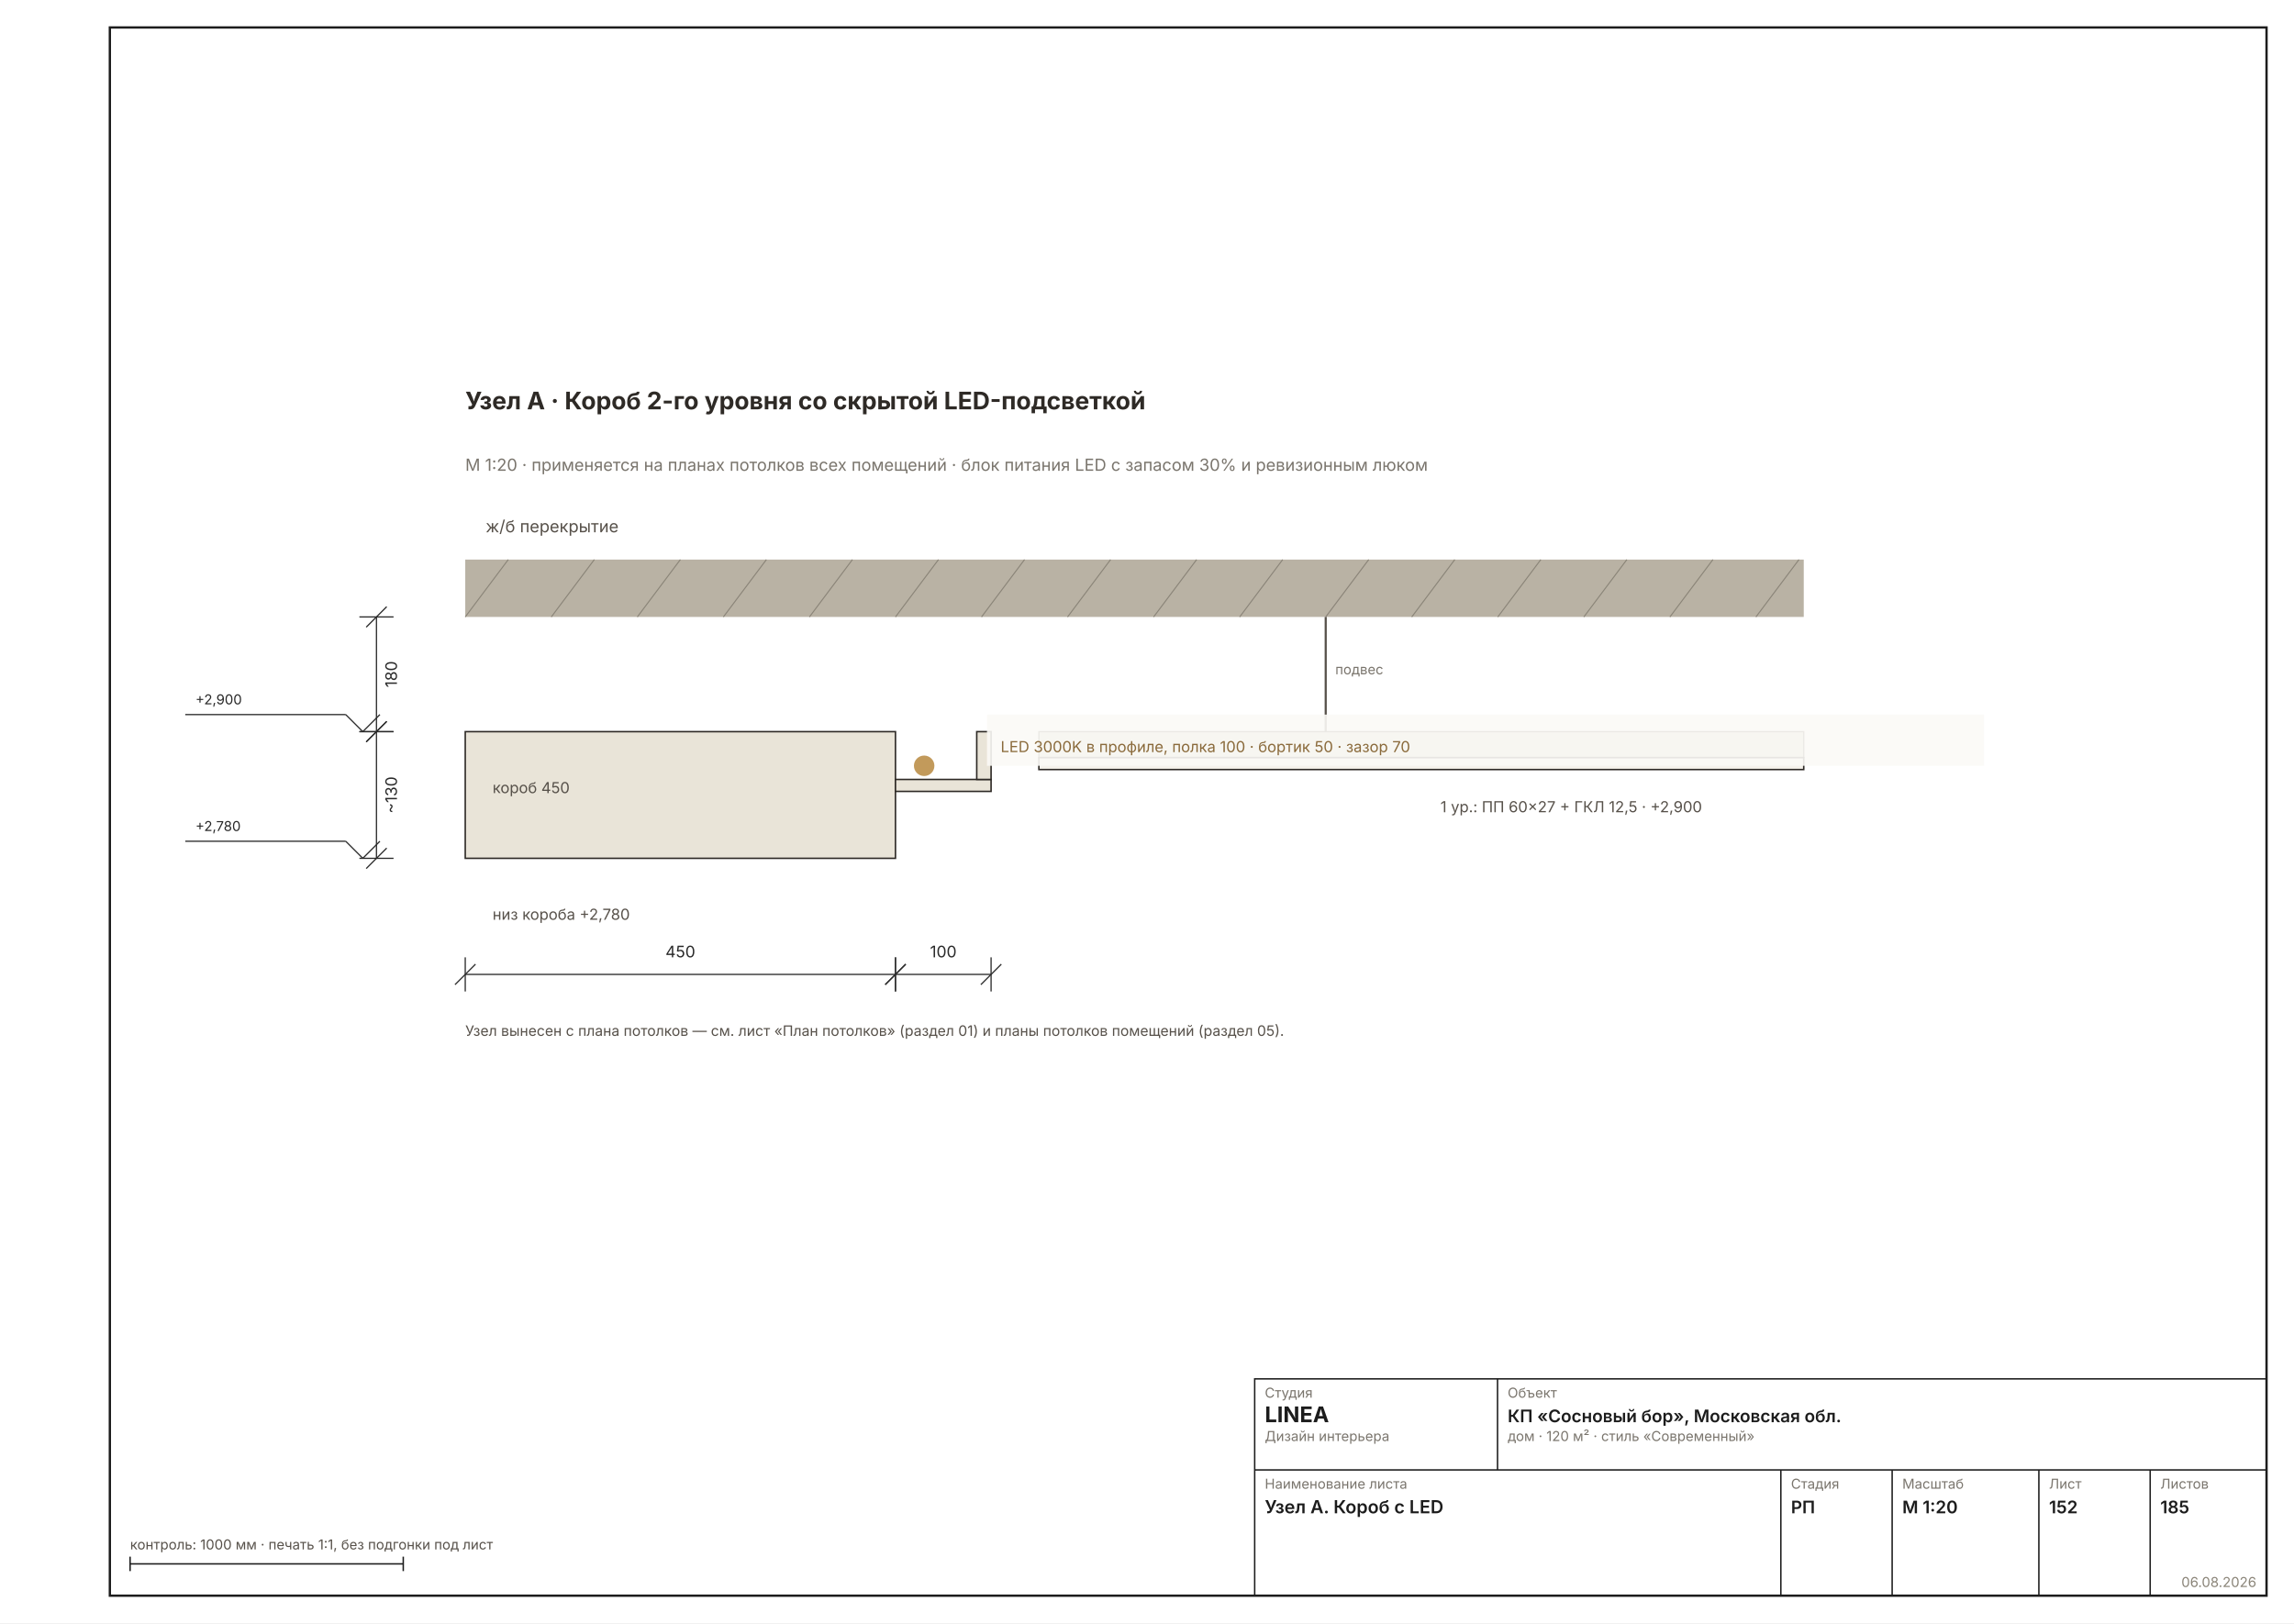
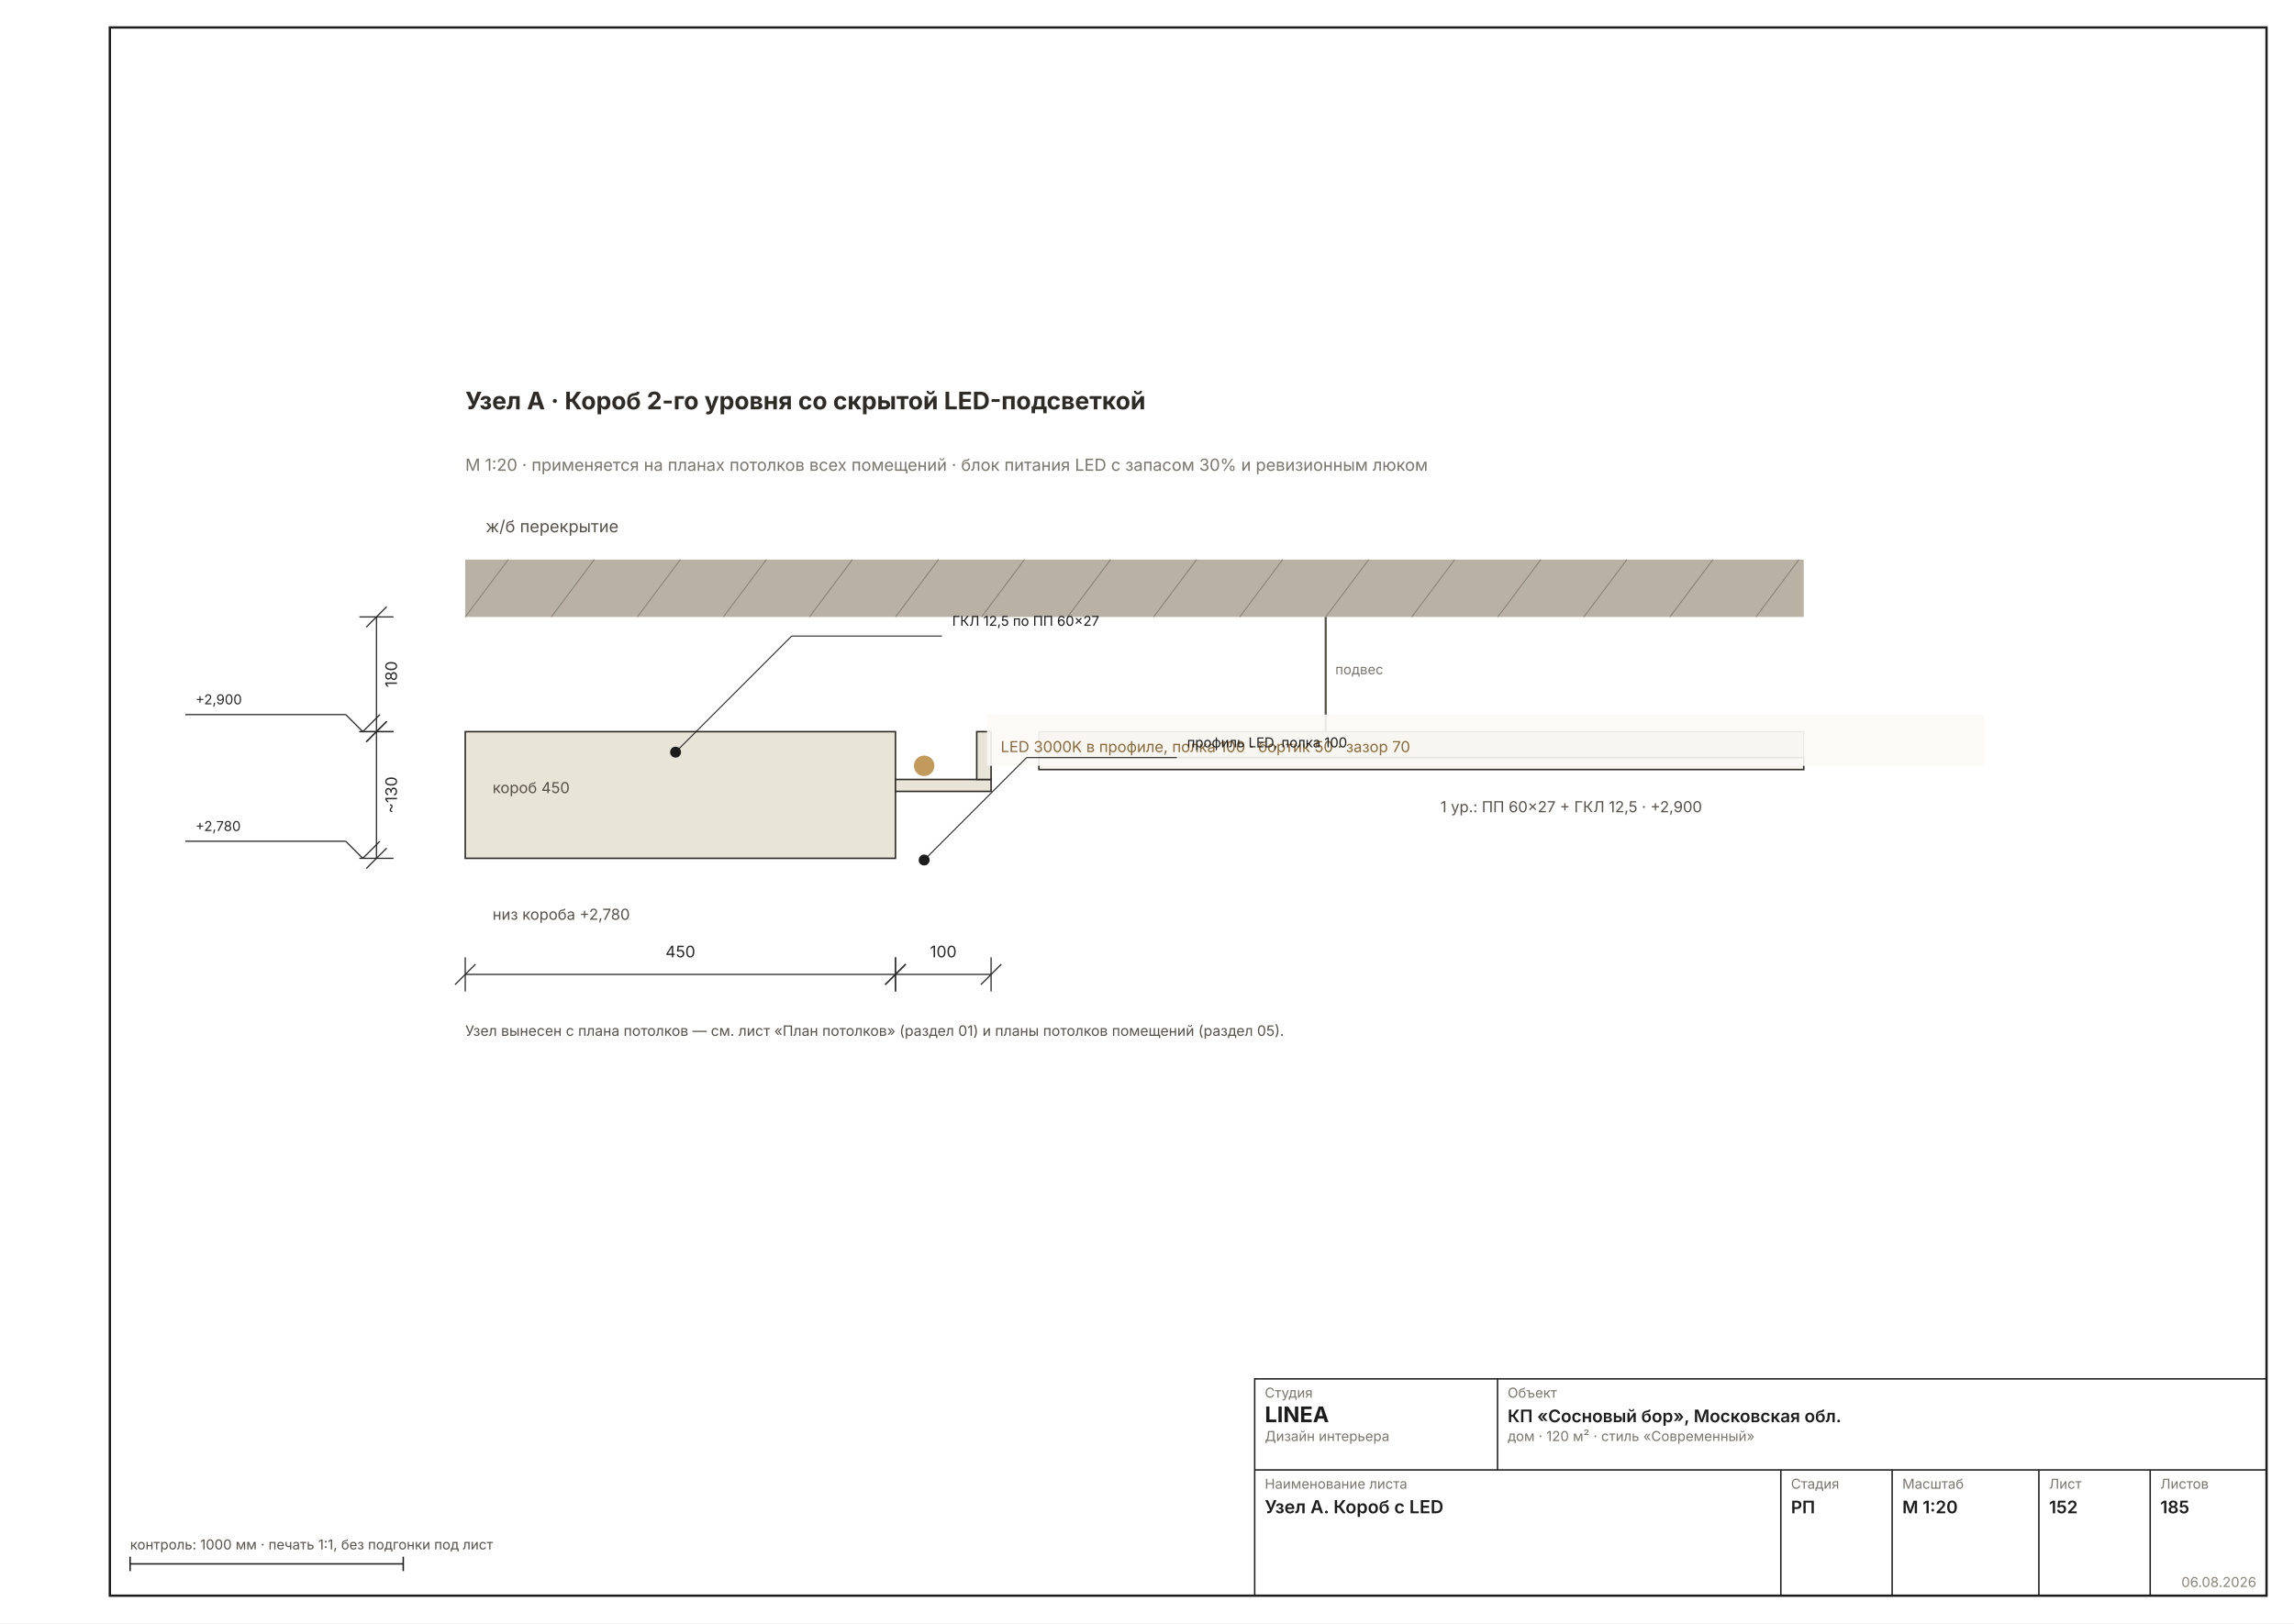
<svg xmlns="http://www.w3.org/2000/svg" width="1587" height="1123" viewBox="0 0 1587 1123" font-family="Inter, &quot;Helvetica Neue&quot;, Arial, sans-serif" data-sheet="node" data-scale="1:20">
  <rect width="1587" height="1123" fill="#FFFFFF" />
  <rect x="76" y="19" width="1492" height="1085" fill="none" stroke="#1C1C1C" stroke-width="1.6" />
  <g transform="translate(62.0158 127.3118) scale(2.3622)">
    <rect x="110" y="110" width="392" height="16.8" fill="#B9B2A4" />
    <text x="116" y="102" font-size="4.89" fill="#57514A">ж/б перекрытие</text>
    <line x1="110" y1="126.8" x2="122.6" y2="110" stroke="#8A8478" stroke-width="0.31" />
    <line x1="135.2" y1="126.8" x2="147.8" y2="110" stroke="#8A8478" stroke-width="0.31" />
    <line x1="160.4" y1="126.8" x2="173" y2="110" stroke="#8A8478" stroke-width="0.31" />
    <line x1="185.6" y1="126.8" x2="198.2" y2="110" stroke="#8A8478" stroke-width="0.31" />
    <line x1="210.8" y1="126.8" x2="223.4" y2="110" stroke="#8A8478" stroke-width="0.31" />
    <line x1="236" y1="126.8" x2="248.6" y2="110" stroke="#8A8478" stroke-width="0.31" />
    <line x1="261.2" y1="126.8" x2="273.8" y2="110" stroke="#8A8478" stroke-width="0.31" />
    <line x1="286.4" y1="126.8" x2="299" y2="110" stroke="#8A8478" stroke-width="0.31" />
    <line x1="311.6" y1="126.8" x2="324.2" y2="110" stroke="#8A8478" stroke-width="0.31" />
    <line x1="336.8" y1="126.8" x2="349.4" y2="110" stroke="#8A8478" stroke-width="0.31" />
    <line x1="362" y1="126.8" x2="374.6" y2="110" stroke="#8A8478" stroke-width="0.31" />
    <line x1="387.2" y1="126.8" x2="399.8" y2="110" stroke="#8A8478" stroke-width="0.31" />
    <line x1="412.4" y1="126.8" x2="425" y2="110" stroke="#8A8478" stroke-width="0.31" />
    <line x1="437.6" y1="126.8" x2="450.2" y2="110" stroke="#8A8478" stroke-width="0.31" />
    <line x1="462.8" y1="126.8" x2="475.4" y2="110" stroke="#8A8478" stroke-width="0.31" />
    <line x1="488" y1="126.8" x2="500.6" y2="110" stroke="#8A8478" stroke-width="0.31" />
    <line x1="362" y1="126.8" x2="362" y2="160.4" stroke="#57514A" stroke-width="0.62" />
    <text x="364.8" y="143.6" font-size="4.00" fill="#7A756D">подвес</text>
    <rect x="278" y="160.4" width="224" height="7.6" fill="#D8D2C4" stroke="#57514A" stroke-width="0.36" />
    <rect x="278" y="168" width="224" height="3.5" fill="#F6F3EC" stroke="#2E2A26" stroke-width="0.44" />
    <text x="395.6" y="184" font-size="4.45" fill="#57514A">1 ур.: ПП 60×27 + ГКЛ 12,5 · +2,900</text>
    <rect x="110" y="160.4" width="126" height="37.1" fill="#E9E4D8" stroke="#2E2A26" stroke-width="0.44" />
    <text x="118" y="178.4" font-size="4.45" fill="#57514A">короб 450</text>
    <rect x="236" y="174.4" width="28" height="3.5" fill="#E9E4D8" stroke="#2E2A26" stroke-width="0.44" />
    <rect x="259.8" y="160.4" width="4.2" height="14" fill="#E9E4D8" stroke="#2E2A26" stroke-width="0.44" />
    <circle cx="244.4" cy="170.4" r="3" fill="#C29A5B" />
    <rect x="262.8" y="155.4" width="292" height="15" fill="#FAF9F6E6" />
    <text x="266.8" y="166.4" font-size="4.45" fill="#8A6A3B">LED 3000K в профиле, полка 100 · бортик 50 · зазор 70</text>
    <text x="118" y="215.5" font-size="4.45" fill="#57514A">низ короба +2,780</text>
    <g data-el="dim" stroke="#2A2A2A" stroke-width="0.36" fill="none">
      <line x1="84" y1="126.8" x2="84" y2="160.4" />
      <line x1="79" y1="126.8" x2="89" y2="126.8" />
      <line x1="79" y1="160.4" x2="89" y2="160.4" />
      <line x1="81" y1="129.8" x2="87" y2="123.8" />
      <line x1="81" y1="163.4" x2="87" y2="157.4" />
    </g>
    <text x="90" y="143.6" font-size="4.67" fill="#2A2A2A" transform="rotate(-90 90 143.6)" text-anchor="middle">180</text>
    <g data-el="dim" stroke="#2A2A2A" stroke-width="0.36" fill="none">
      <line x1="84" y1="160.4" x2="84" y2="197.5" />
      <line x1="79" y1="160.4" x2="89" y2="160.4" />
      <line x1="79" y1="197.5" x2="89" y2="197.5" />
      <line x1="81" y1="163.4" x2="87" y2="157.4" />
      <line x1="81" y1="200.5" x2="87" y2="194.5" />
    </g>
    <text x="90" y="178.95" font-size="4.67" fill="#2A2A2A" transform="rotate(-90 90 178.95)" text-anchor="middle">~130</text>
    <g data-el="dim" stroke="#2A2A2A" stroke-width="0.36" fill="none">
      <line x1="110" y1="231.5" x2="236" y2="231.5" />
      <line x1="110" y1="226.5" x2="110" y2="236.5" />
      <line x1="236" y1="226.5" x2="236" y2="236.5" />
      <line x1="107" y1="234.5" x2="113" y2="228.5" />
      <line x1="233" y1="234.5" x2="239" y2="228.5" />
    </g>
    <text x="173" y="226.5" font-size="4.67" fill="#2A2A2A" text-anchor="middle">450</text>
    <g data-el="dim" stroke="#2A2A2A" stroke-width="0.36" fill="none">
      <line x1="236" y1="231.5" x2="264" y2="231.5" />
      <line x1="236" y1="226.5" x2="236" y2="236.5" />
      <line x1="264" y1="226.5" x2="264" y2="236.5" />
      <line x1="233" y1="234.5" x2="239" y2="228.5" />
      <line x1="261" y1="234.5" x2="267" y2="228.5" />
    </g>
    <text x="250" y="226.5" font-size="4.67" fill="#2A2A2A" text-anchor="middle">100</text>
    <text x="110" y="66" font-size="7.11" font-weight="700" fill="#2E2A26">Узел А · Короб 2-го уровня со скрытой LED-подсветкой</text>
    <text x="110" y="84" font-size="4.89" fill="#7A756D">М 1:20 · применяется на планах потолков всех помещений · блок питания LED с запасом 30% и ревизионным люком</text>
+     <g data-el="leader" stroke="#1C1C1C" stroke-width="0.29" fill="none">
+       <line x1="171.6" y1="166.4" x2="205.6" y2="132.4" />
+       <line x1="205.6" y1="132.4" x2="249.6" y2="132.4" />
+     </g>
+     <circle cx="171.6" cy="166.4" r="1.6" fill="#1C1C1C" stroke="none" />
+     <text x="252.6" y="129.4" font-size="4.00" fill="#1C1C1C">ГКЛ 12,5 по ПП 60×27</text>
+     <g data-el="leader" stroke="#1C1C1C" stroke-width="0.29" fill="none">
+       <line x1="244.4" y1="198" x2="274.4" y2="168" />
+       <line x1="274.4" y1="168" x2="318.4" y2="168" />
+     </g>
+     <circle cx="244.4" cy="198" r="1.6" fill="#1C1C1C" stroke="none" />
+     <text x="321.4" y="165" font-size="4.00" fill="#1C1C1C">профиль LED, полка 100</text>
    <g data-el="level" stroke="#2A2A2A" stroke-width="0.36" fill="none">
      <line x1="75" y1="155.4" x2="80" y2="160.4" />
      <line x1="80" y1="160.4" x2="85" y2="155.4" />
      <line x1="75" y1="155.4" x2="28" y2="155.4" />
    </g>
    <text x="31" y="152.4" font-size="4.00" fill="#2A2A2A" text-anchor="start">+2,900</text>
    <g data-el="level" stroke="#2A2A2A" stroke-width="0.36" fill="none">
      <line x1="75" y1="192.5" x2="80" y2="197.5" />
      <line x1="80" y1="197.5" x2="85" y2="192.5" />
      <line x1="75" y1="192.5" x2="28" y2="192.5" />
    </g>
    <text x="31" y="189.5" font-size="4.00" fill="#2A2A2A" text-anchor="start">+2,780</text>
    <text x="110" y="249.5" font-size="4.22" fill="#57514A">Узел вынесен с плана потолков — см. лист «План потолков» (раздел 01) и планы потолков помещений (раздел 05).</text>
  </g>
  <g data-el="stamp" stroke="#1C1C1C" stroke-width="1" fill="none">
    <rect x="868" y="954" width="700" height="150" />
    <line x1="868" y1="1017" x2="1568" y2="1017" />
    <line x1="1036" y1="954" x2="1036" y2="1017" />
    <line x1="1232" y1="1017" x2="1232" y2="1104" />
    <line x1="1309" y1="1017" x2="1309" y2="1104" />
    <line x1="1410.5" y1="1017" x2="1410.5" y2="1104" />
    <line x1="1487.5" y1="1017" x2="1487.5" y2="1104" />
  </g>
  <text x="875" y="967" font-size="9.5" fill="#7A756D">Студия</text>
  <text x="875" y="984" font-size="15" font-weight="700" fill="#1C1C1C">LINEA</text>
  <text x="875" y="997" font-size="9.5" fill="#7A756D">Дизайн интерьера</text>
  <text x="1043" y="967" font-size="9.5" fill="#7A756D">Объект</text>
  <text x="1043" y="984" font-size="12" font-weight="600" fill="#1C1C1C">КП «Сосновый бор», Московская обл.</text>
  <text x="1043" y="997" font-size="9.5" fill="#7A756D">дом · 120 м² · стиль «Современный»</text>
  <text x="875" y="1030" font-size="9.5" fill="#7A756D">Наименование листа</text>
  <text x="875" y="1047" font-size="12.5" font-weight="600" fill="#1C1C1C">Узел А. Короб с LED</text>
  <text x="1239" y="1030" font-size="9.5" fill="#7A756D">Стадия</text>
  <text x="1239" y="1047" font-size="12" font-weight="600" fill="#1C1C1C">РП</text>
  <text x="1316" y="1030" font-size="9.5" fill="#7A756D">Масштаб</text>
  <text x="1316" y="1047" font-size="12" font-weight="600" fill="#1C1C1C">М 1:20</text>
  <text x="1417.5" y="1030" font-size="9.5" fill="#7A756D">Лист</text>
  <text x="1417.5" y="1047" font-size="12" font-weight="600" fill="#1C1C1C">152</text>
  <text x="1494.5" y="1030" font-size="9.5" fill="#7A756D">Листов</text>
  <text x="1494.5" y="1047" font-size="12" font-weight="600" fill="#1C1C1C">185</text>
  <text x="1561" y="1098" font-size="9.5" fill="#8A8478" text-anchor="end">06.08.2026</text>
  <g stroke="#1C1C1C" stroke-width="1">
    <line x1="90" y1="1082" x2="278.976" y2="1082" />
    <line x1="90" y1="1077" x2="90" y2="1087" />
    <line x1="278.976" y1="1077" x2="278.976" y2="1087" />
  </g>
  <text x="90" y="1072" font-size="9.5" fill="#57514A">контроль: 1000 мм · печать 1:1, без подгонки под лист</text>
</svg>
